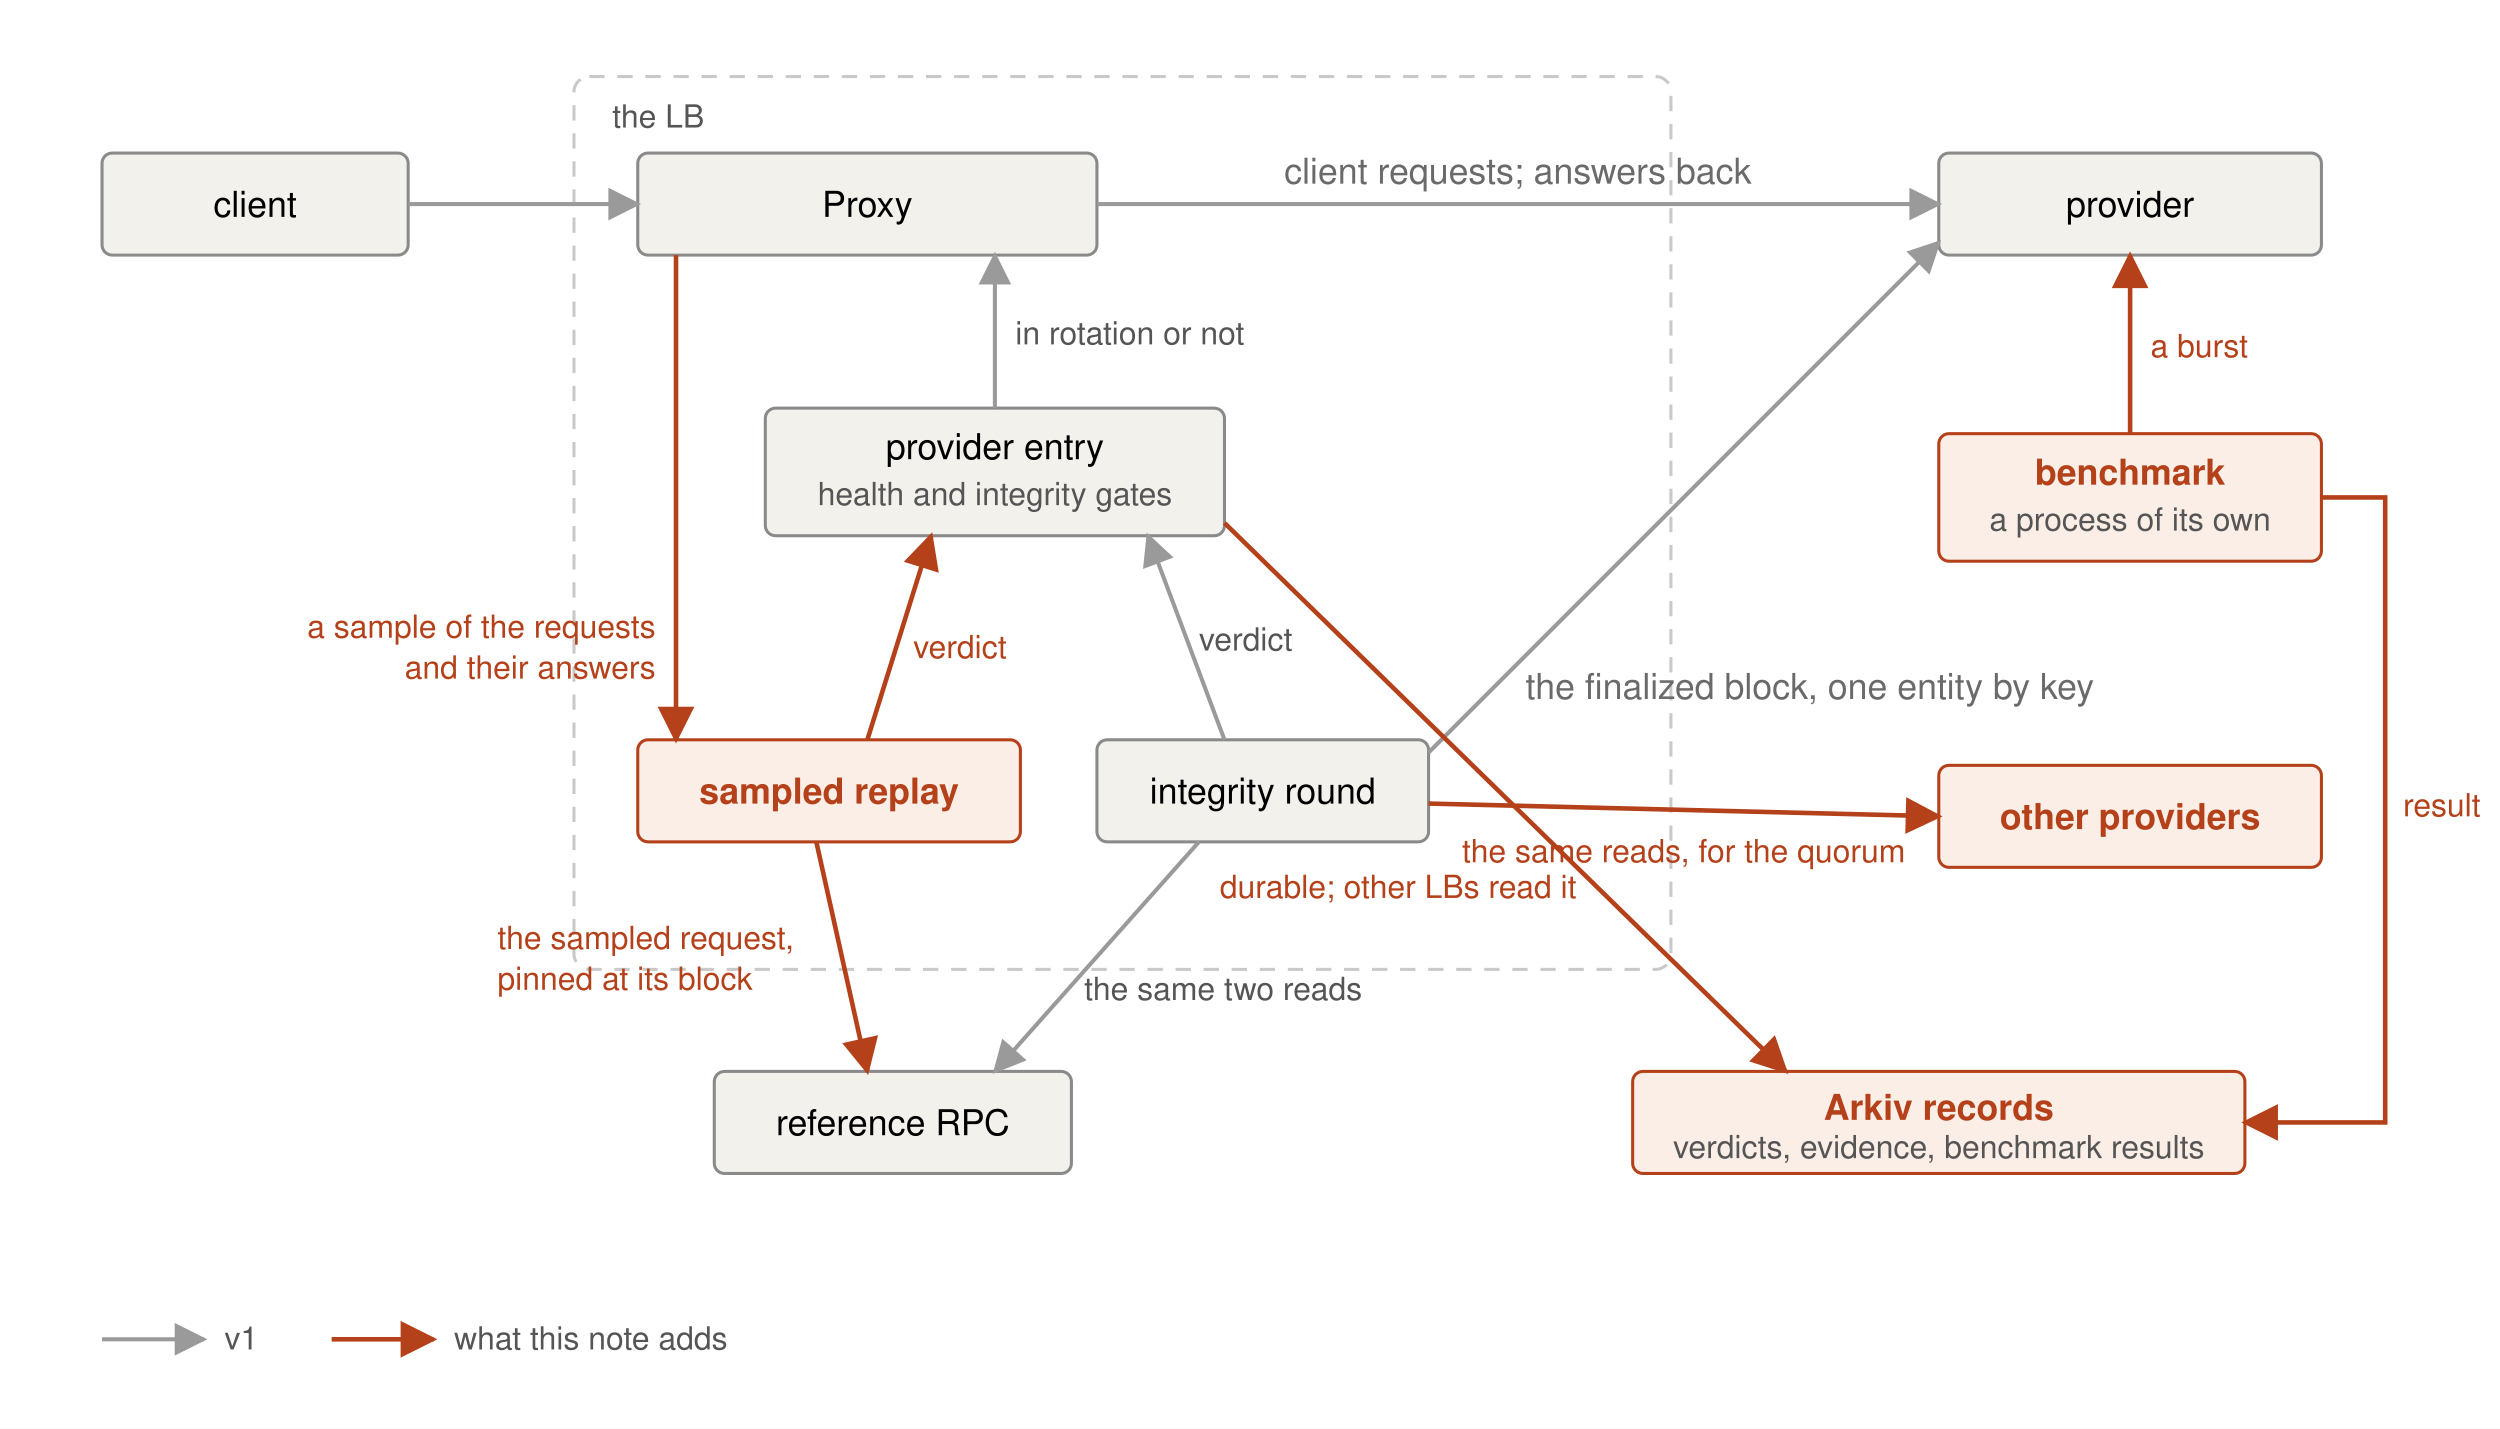
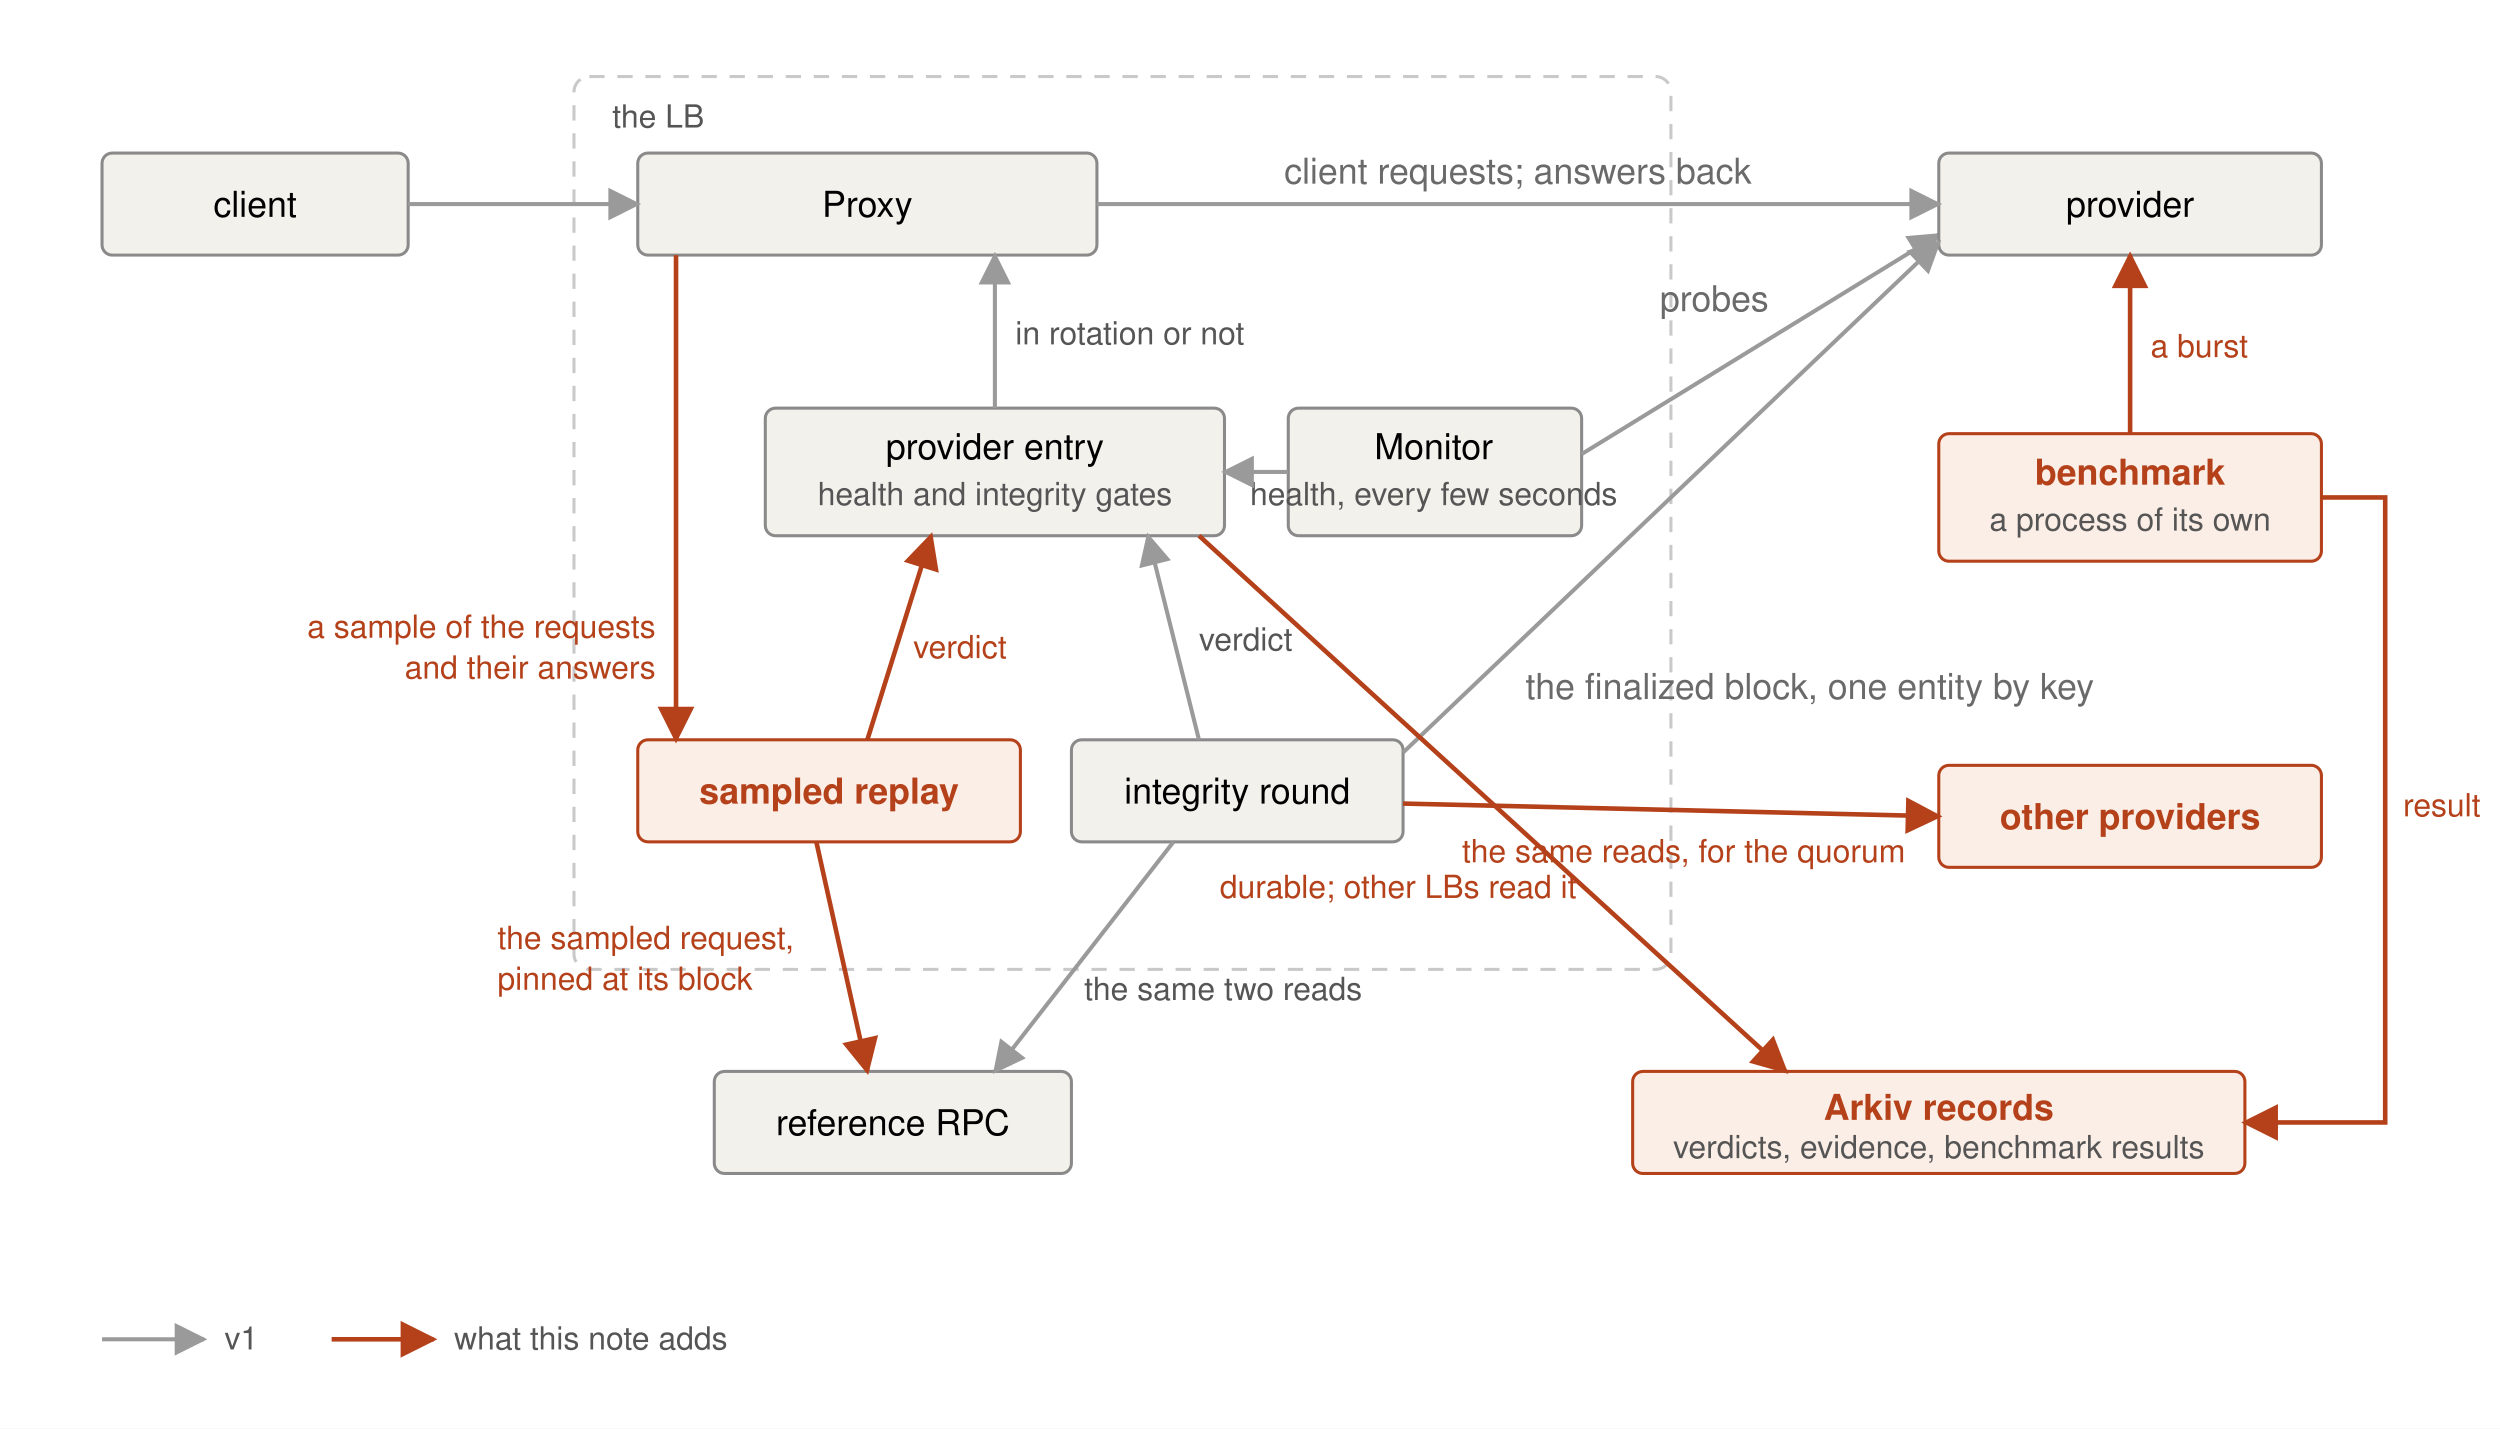
<svg xmlns="http://www.w3.org/2000/svg" width="980" height="560" viewBox="0 0 980 560" font-family="system-ui, -apple-system, 'Segoe UI', Helvetica, Arial, sans-serif" font-size="14">
  <defs>
    <marker id="g" viewBox="0 0 10 10" refX="9" refY="5" markerWidth="8" markerHeight="8" orient="auto-start-reverse">
      <path d="M 0 0 L 10 5 L 0 10 z" fill="#9a9a9a" />
    </marker>
    <marker id="n" viewBox="0 0 10 10" refX="9" refY="5" markerWidth="8" markerHeight="8" orient="auto-start-reverse">
      <path d="M 0 0 L 10 5 L 0 10 z" fill="#b4411a" />
    </marker>
  </defs>
  <style>
    .v1 { stroke: #9a9a9a; fill: none; stroke-width: 1.6; marker-end: url(#g); }
    .new { stroke: #b4411a; fill: none; stroke-width: 1.8; marker-end: url(#n); }
    .lv1 { fill: #6a6a6a; }
    .lnew { fill: #b4411a; font-weight: 600; }
    .box { fill: #f3f1ec; stroke: #8a8a8a; stroke-width: 1.2; }
    .boxnew { fill: #fbeee6; stroke: #b4411a; stroke-width: 1.2; }
    .lb { fill: none; stroke: #c9c9c9; stroke-width: 1.2; stroke-dasharray: 6 5; }
    .small { font-size: 12.5px; fill: #555; }
    .smallnew { font-size: 12.5px; fill: #b4411a; }
    .t { text-anchor: middle; }
  </style>
  <rect width="980" height="560" fill="#ffffff" />
  <rect x="225" y="30" width="430" height="350" rx="6" class="lb" />
  <text x="240" y="50" class="small">the LB</text>
  <rect x="40" y="60" width="120" height="40" rx="4" class="box" />
  <text x="100" y="85" class="t">client</text>
  <rect x="250" y="60" width="180" height="40" rx="4" class="box" />
  <text x="340" y="85" class="t">Proxy</text>
  <rect x="300" y="160" width="180" height="50" rx="4" class="box" />
  <text x="390" y="180" class="t">provider entry</text>
  <text x="390" y="198" class="t small">health and integrity gates</text>
  <rect x="250" y="290" width="150" height="40" rx="4" class="boxnew" />
  <text x="325" y="315" class="t lnew">sampled replay</text>
-   <rect x="430" y="290" width="130" height="40" rx="4" class="box" />
-   <text x="495" y="315" class="t">integrity round</text>
+   <rect x="420" y="290" width="130" height="40" rx="4" class="box" />
+   <text x="485" y="315" class="t">integrity round</text>
+   <rect x="505" y="160" width="115" height="50" rx="4" class="box" />
+   <text x="562" y="180" class="t">Monitor</text>
+   <text x="562" y="198" class="t small">health, every few seconds</text>
+   <line x1="620" y1="178" x2="760" y2="92" class="v1" />
+   <text x="672" y="122" class="t lv1">probes</text>
+   <line x1="505" y1="185" x2="480" y2="185" class="v1" />
  <rect x="760" y="60" width="150" height="40" rx="4" class="box" />
  <text x="835" y="85" class="t">provider</text>
  <rect x="760" y="170" width="150" height="50" rx="4" class="boxnew" />
  <text x="835" y="190" class="t lnew">benchmark</text>
  <text x="835" y="208" class="t small">a process of its own</text>
  <rect x="760" y="300" width="150" height="40" rx="4" class="boxnew" />
  <text x="835" y="325" class="t lnew">other providers</text>
  <rect x="280" y="420" width="140" height="40" rx="4" class="box" />
  <text x="350" y="445" class="t">reference RPC</text>
  <rect x="640" y="420" width="240" height="40" rx="4" class="boxnew" />
  <text x="760" y="439" class="t lnew">Arkiv records</text>
  <text x="760" y="454" class="t small">verdicts, evidence, benchmark results</text>
  <line x1="160" y1="80" x2="250" y2="80" class="v1" />
  <line x1="430" y1="80" x2="760" y2="80" class="v1" />
  <text x="595" y="72" class="t lv1">client requests; answers back</text>
  <line x1="390" y1="160" x2="390" y2="100" class="v1" />
  <text x="398" y="135" class="small">in rotation or not</text>
  <line x1="265" y1="100" x2="265" y2="290" class="new" />
  <text x="257" y="250" text-anchor="end" class="smallnew">a sample of the requests</text>
  <text x="257" y="266" text-anchor="end" class="smallnew">and their answers</text>
  <line x1="340" y1="290" x2="365" y2="210" class="new" />
  <text x="358" y="258" class="smallnew">verdict</text>
-   <line x1="480" y1="290" x2="450" y2="210" class="v1" />
+   <line x1="470" y1="290" x2="450" y2="210" class="v1" />
  <text x="470" y="255" class="small">verdict</text>
-   <line x1="560" y1="295" x2="760" y2="95" class="v1" />
+   <line x1="550" y1="295" x2="760" y2="95" class="v1" />
  <text x="598" y="274" class="lv1">the finalized block, one entity by key</text>
-   <line x1="560" y1="315" x2="760" y2="320" class="new" />
+   <line x1="550" y1="315" x2="760" y2="320" class="new" />
  <text x="660" y="338" class="t smallnew">the same reads, for the quorum</text>
  <line x1="320" y1="330" x2="340" y2="420" class="new" />
  <text x="195" y="372" class="smallnew">the sampled request,</text>
  <text x="195" y="388" class="smallnew">pinned at its block</text>
-   <line x1="470" y1="330" x2="390" y2="420" class="v1" />
+   <line x1="460" y1="330" x2="390" y2="420" class="v1" />
  <text x="425" y="392" class="small">the same two reads</text>
-   <line x1="480" y1="205" x2="700" y2="420" class="new" />
+   <line x1="470" y1="210" x2="700" y2="420" class="new" />
  <text x="618" y="352" text-anchor="end" class="smallnew">durable; other LBs read it</text>
  <line x1="835" y1="170" x2="835" y2="100" class="new" />
  <text x="843" y="140" class="smallnew">a burst</text>
  <polyline points="910,195 935,195 935,440 880,440" class="new" />
  <text x="942" y="320" class="smallnew">result</text>
  <line x1="40" y1="525" x2="80" y2="525" class="v1" />
  <text x="88" y="529" class="small">v1</text>
  <line x1="130" y1="525" x2="170" y2="525" class="new" />
  <text x="178" y="529" class="small">what this note adds</text>
</svg>
